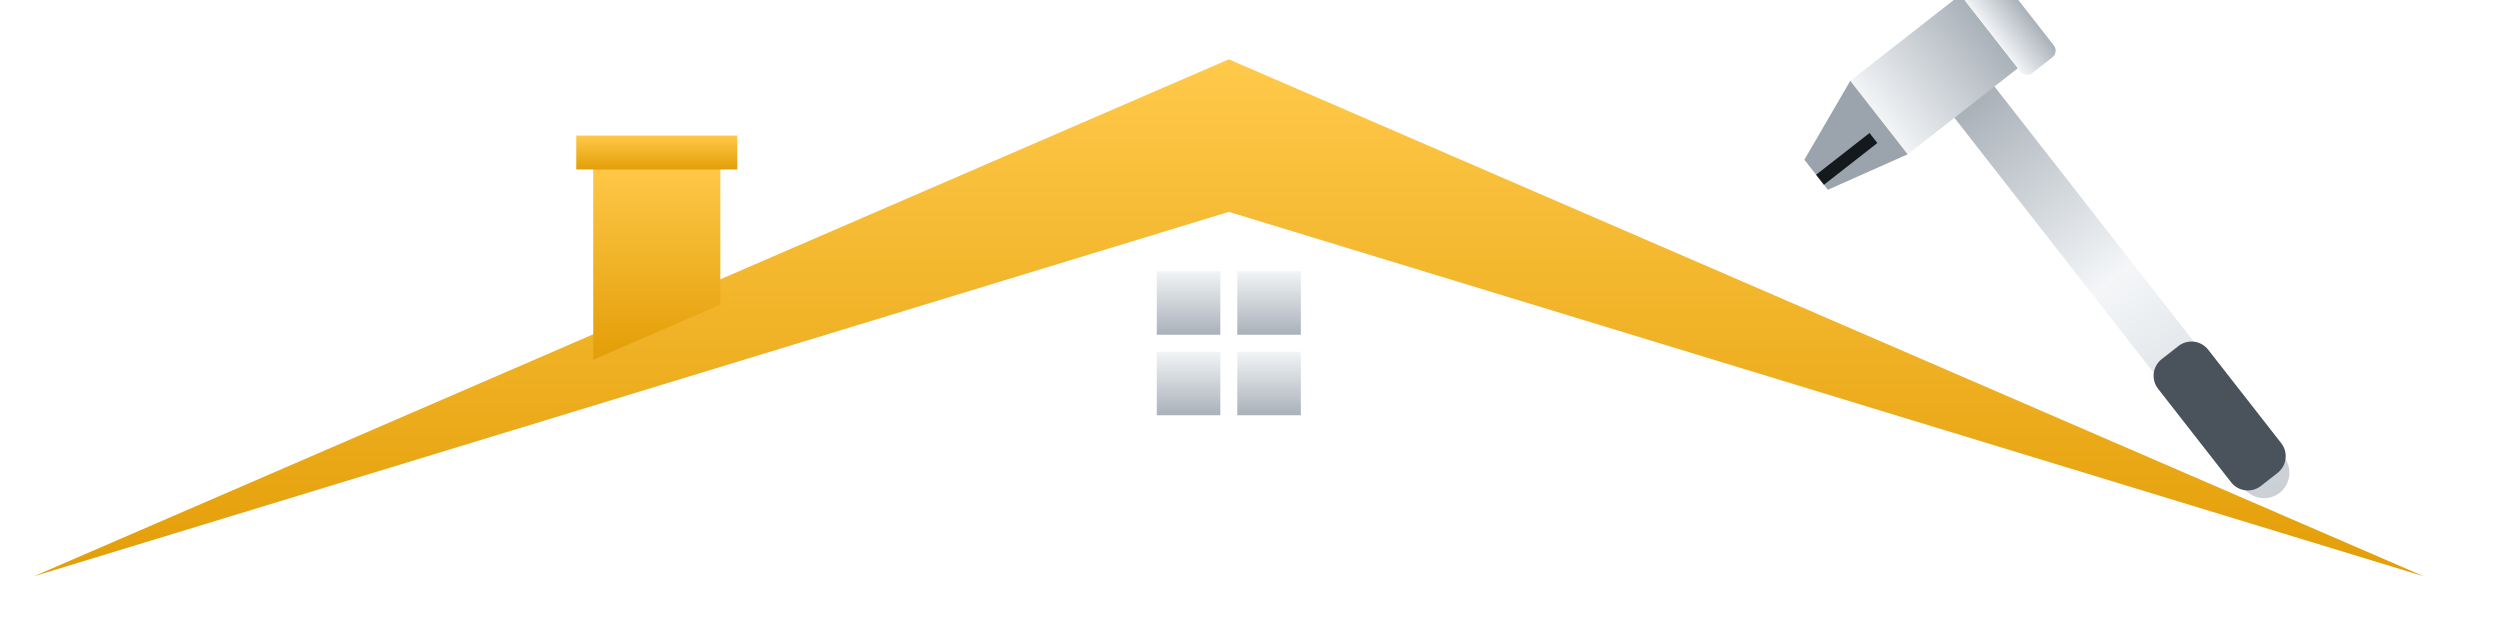
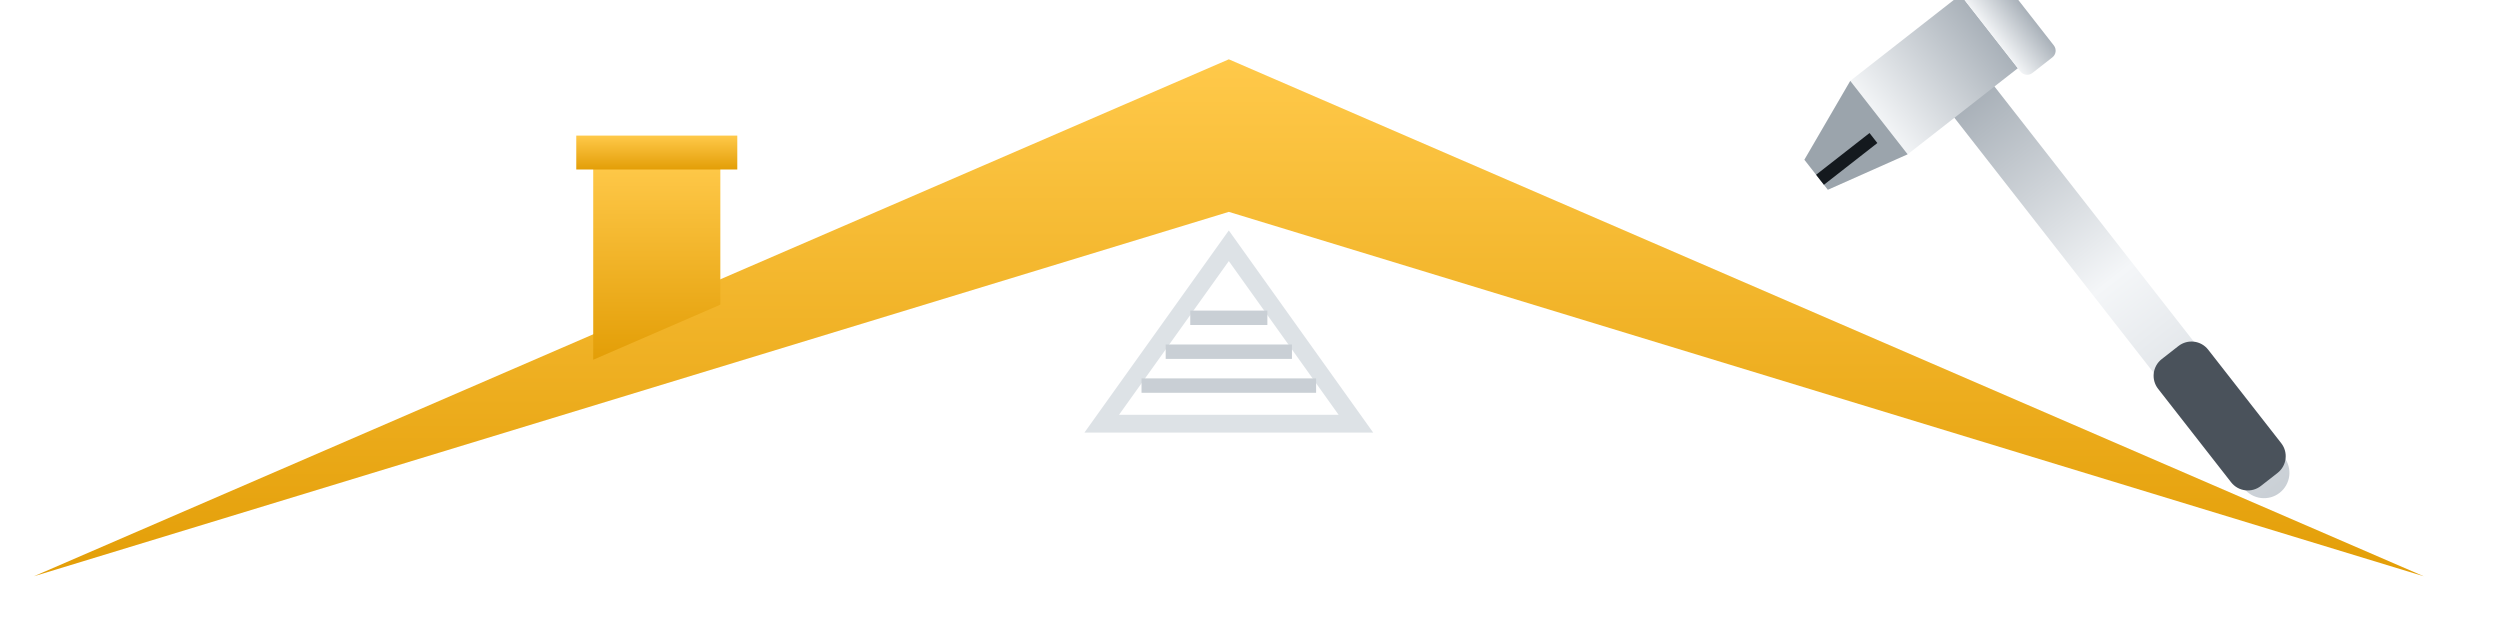
<svg xmlns="http://www.w3.org/2000/svg" viewBox="10 40 590 146" role="img" aria-label="Tető.pro">
  <defs>
    <linearGradient id="am" x1="0" y1="0" x2="0" y2="1">
      <stop offset="0" stop-color="#FFC94A" />
      <stop offset="1" stop-color="#E39E07" />
    </linearGradient>
    <linearGradient id="ac" x1="0" y1="0" x2="0" y2="1">
      <stop offset="0" stop-color="#F2F4F6" />
      <stop offset="1" stop-color="#A9B1B9" />
    </linearGradient>
    <linearGradient id="nyel" x1="0" y1="0" x2="1" y2="0">
      <stop offset="0" stop-color="#C9CFD5" />
      <stop offset=".5" stop-color="#F4F6F8" />
      <stop offset="1" stop-color="#9AA3AC" />
    </linearGradient>
  </defs>
  <path d="M18 176 L300 54 L582 176 L300 90 Z" fill="url(#am)" />
  <path d="M150 124.9 V78 H180 V111.9 Z" fill="url(#am)" />
  <rect x="146" y="72" width="38" height="8" fill="url(#am)" />
-   <rect x="283.0" y="104.0" width="15" height="15" fill="url(#ac)" />
-   <rect x="283.0" y="123.0" width="15" height="15" fill="url(#ac)" />
-   <rect x="302.0" y="104.0" width="15" height="15" fill="url(#ac)" />
-   <rect x="302.0" y="123.0" width="15" height="15" fill="url(#ac)" />
+   <path d="M300 98 L330 140 H270 Z" fill="none" stroke="#DDE2E6" stroke-width="4.2" stroke-linejoin="miter" />
+   <path d="M290.9 115 H309.1" stroke="#C9CFD5" stroke-width="3.4" />
+   <path d="M285.1 123 H314.9" stroke="#C9CFD5" stroke-width="3.4" />
+   <path d="M279.4 131 H320.6" stroke="#C9CFD5" stroke-width="3.4" />
  <g transform="translate(548 156.3) rotate(-128)">
    <rect x="0" y="-6" width="128" height="12" rx="6" fill="url(#nyel)" />
    <rect x="4" y="-7.5" width="38" height="15" rx="5" fill="#4A525B" />
    <path d="M117 -20 H139 V13 H117 Z" fill="url(#ac)" />
    <rect x="114" y="13" width="28" height="10" rx="2" fill="url(#ac)" />
    <path d="M117 -20 L122 -40 L131 -40 L139 -20 Z" fill="#9BA4AC" />
    <path d="M125 -40 V-24" stroke="#14191E" stroke-width="3" />
  </g>
</svg>
